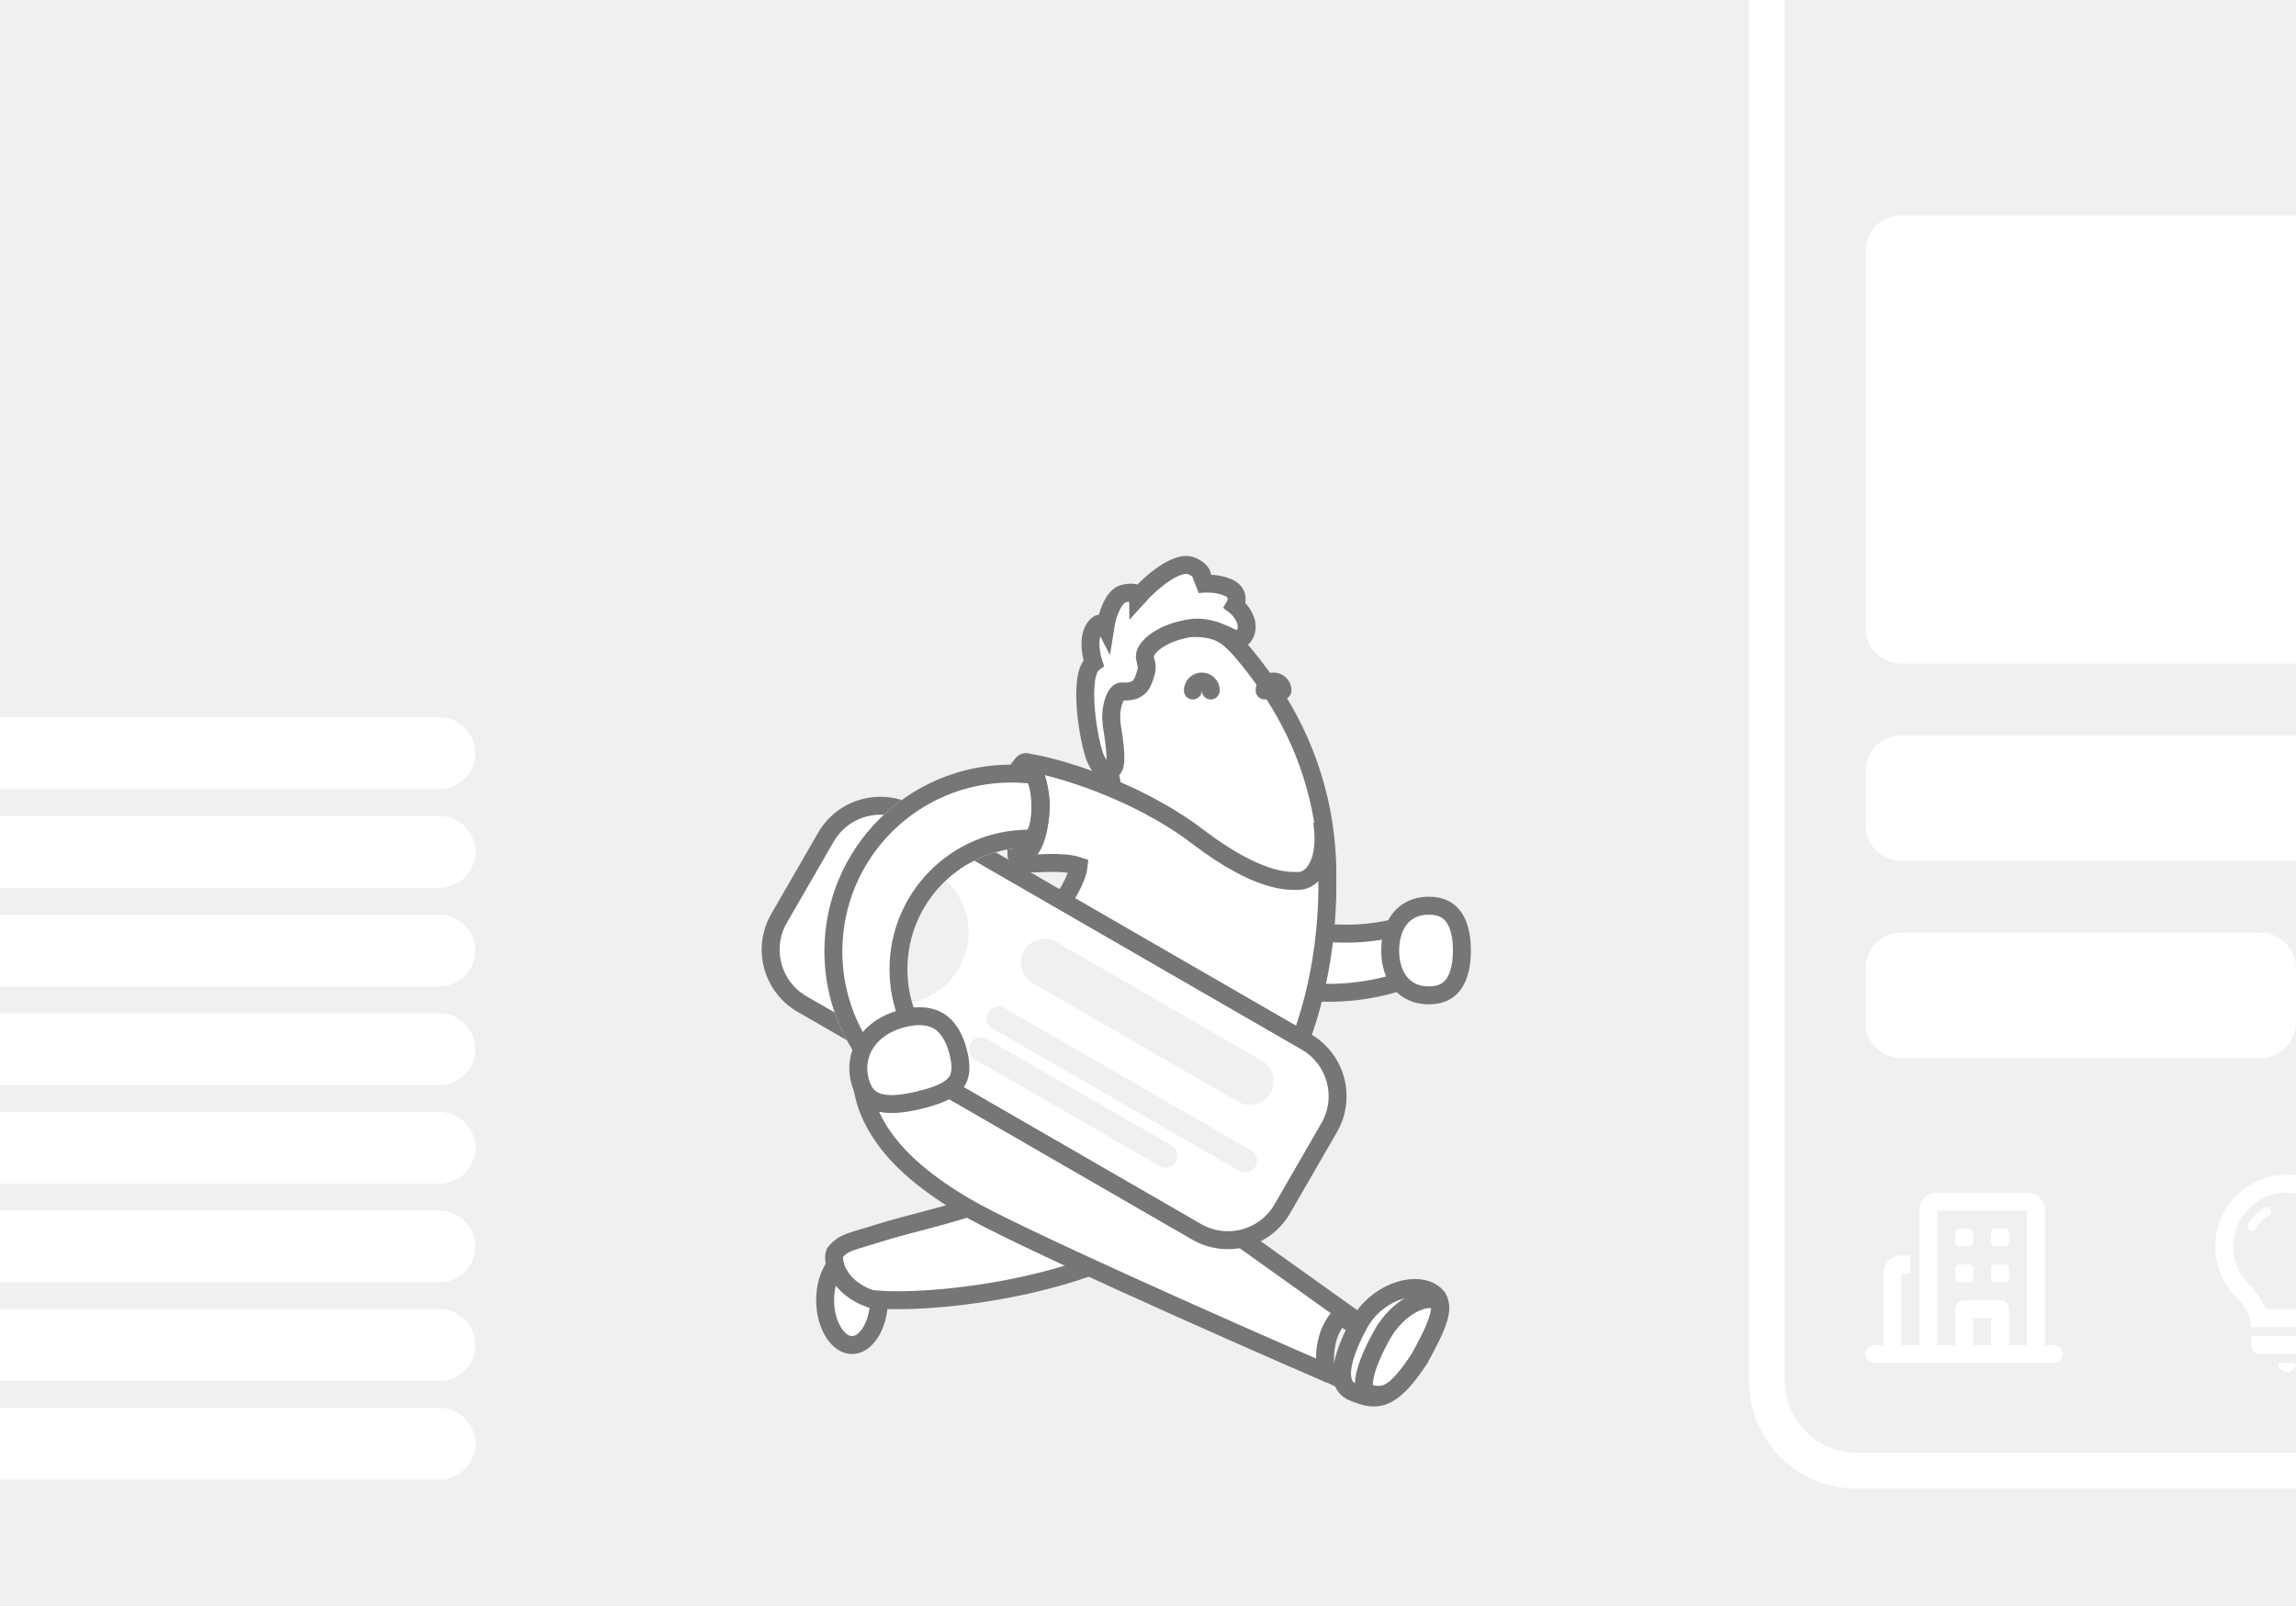
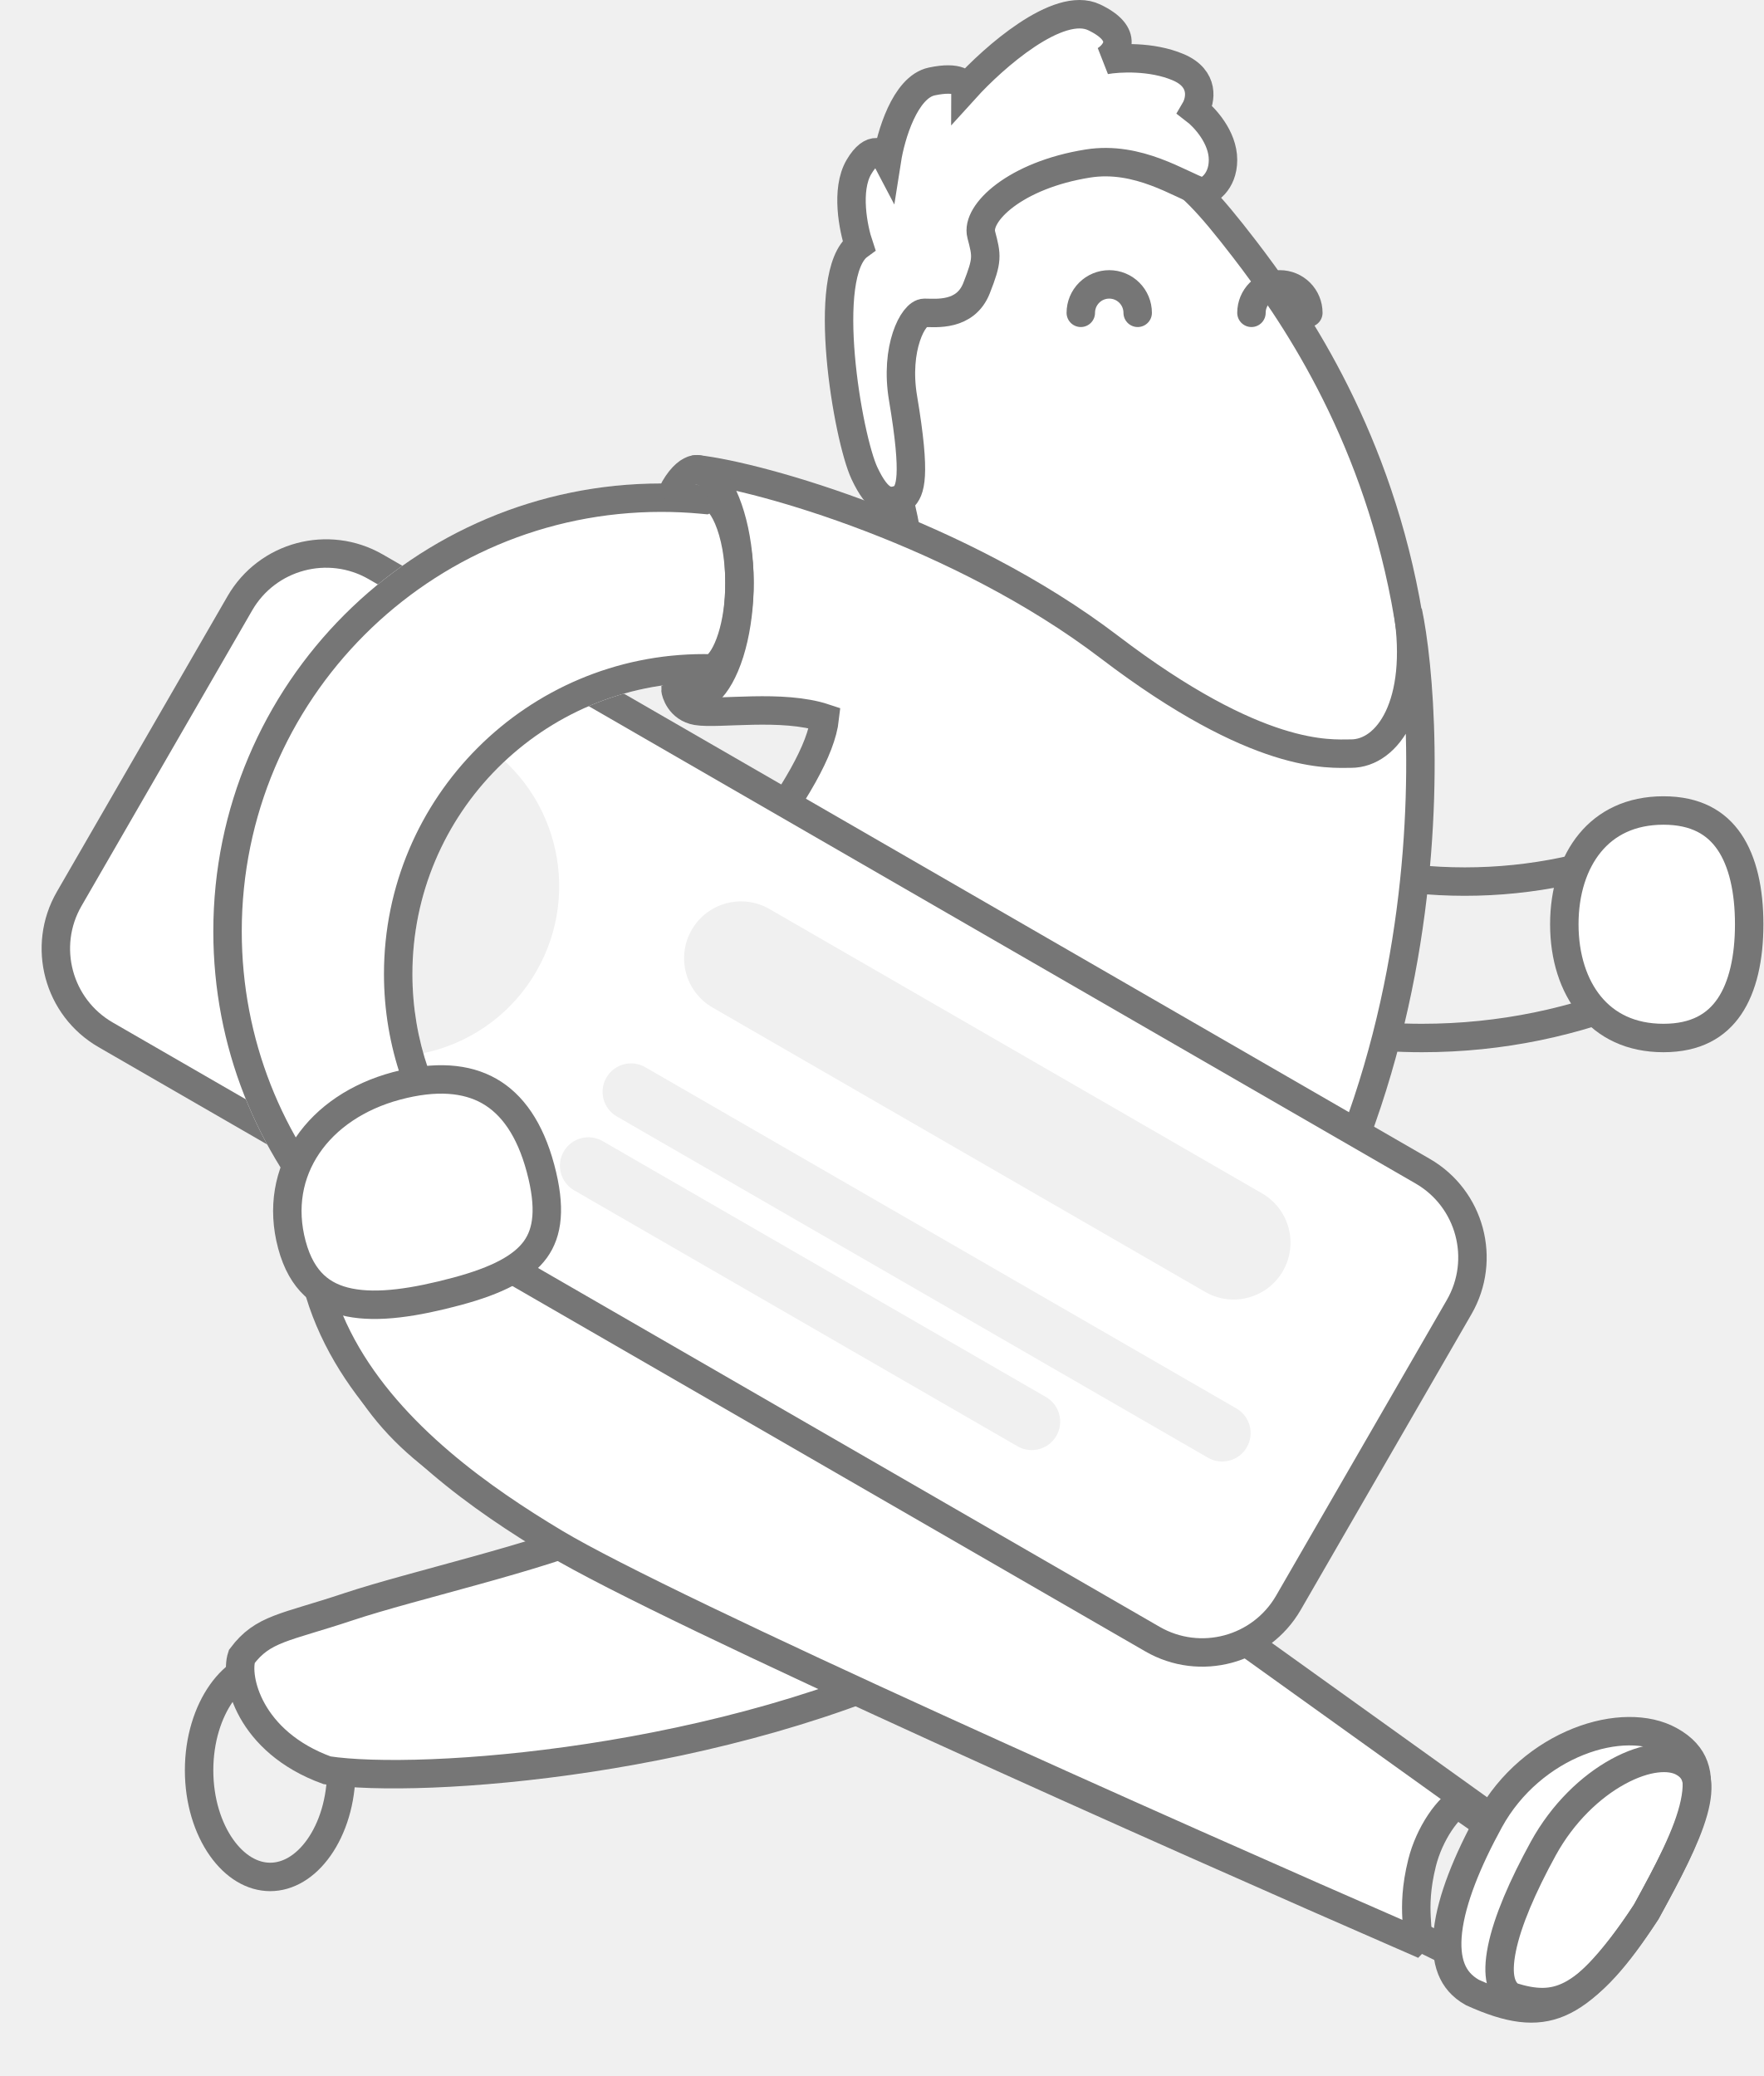
- <svg xmlns="http://www.w3.org/2000/svg" width="256" height="179" viewBox="0 0 256 179" fill="none">
-   <g clip-path="url(#clip0)">
-     <path d="M98 145C98 146.487 97.596 147.788 96.996 148.688C96.392 149.595 95.666 150 95 150C94.334 150 93.608 149.595 93.004 148.688C92.404 147.788 92 146.487 92 145C92 143.513 92.404 142.212 93.004 141.312C93.608 140.405 94.334 140 95 140C95.666 140 96.392 140.405 96.996 141.312C97.596 142.212 98 143.513 98 145Z" fill="white" stroke="#767676" stroke-width="2" />
-     <mask id="path-2-inside-1" fill="white">
-       <path fill-rule="evenodd" clip-rule="evenodd" d="M158.71 109.575C155.459 110.954 151.883 111.717 148.129 111.717C145.848 111.717 143.633 111.435 141.516 110.905V101.361C144.154 102.493 147.06 103.12 150.113 103.12C153.165 103.12 156.072 102.493 158.71 101.361V109.575Z" />
-     </mask>
-     <path fill-rule="evenodd" clip-rule="evenodd" d="M158.71 109.575C155.459 110.954 151.883 111.717 148.129 111.717C145.848 111.717 143.633 111.435 141.516 110.905V101.361C144.154 102.493 147.06 103.12 150.113 103.12C153.165 103.12 156.072 102.493 158.71 101.361V109.575Z" fill="white" />
-     <path d="M158.71 109.575L159.491 111.416L160.71 110.899V109.575H158.71ZM141.516 110.905H139.516V112.465L141.03 112.845L141.516 110.905ZM141.516 101.361L142.305 99.523L139.516 98.327V101.361H141.516ZM158.71 101.361H160.71V98.327L157.921 99.523L158.71 101.361ZM148.129 113.717C152.156 113.717 155.997 112.898 159.491 111.416L157.929 107.734C154.92 109.01 151.61 109.717 148.129 109.717V113.717ZM141.03 112.845C143.304 113.415 145.683 113.717 148.129 113.717V109.717C146.013 109.717 143.961 109.456 142.002 108.965L141.03 112.845ZM143.516 110.905V101.361H139.516V110.905H143.516ZM140.728 103.199C143.61 104.436 146.784 105.12 150.113 105.12V101.12C147.336 101.12 144.698 100.55 142.305 99.523L140.728 103.199ZM150.113 105.12C153.441 105.12 156.616 104.436 159.498 103.199L157.921 99.523C155.528 100.55 152.889 101.12 150.113 101.12V105.12ZM156.71 101.361V109.575H160.71V101.361H156.71Z" fill="#767676" mask="url(#path-2-inside-1)" />
-     <path d="M131.138 70C135.798 70 136.464 70 139.793 74.278C144.146 79.873 155.106 95.999 141.125 122.328C134.467 132.201 137.13 133.189 112.163 130.885C111.19 130.774 110.365 130.63 109.671 130.459C109.236 131.847 108.87 133.089 108.906 133.663C109.101 133.726 109.299 133.787 109.5 133.847C109.1 134.116 108.927 134.015 108.906 133.663C98.371 130.309 94.592 123.64 98.514 112.784C100.511 106.531 106.503 103.898 113.161 101.923C116.49 100.936 127.809 98.961 123.148 84.152C121.151 77.24 122.482 70 131.138 70Z" fill="white" />
-     <path d="M131.138 70C135.798 70 136.464 70 139.793 74.278C144.146 79.873 155.106 95.999 141.125 122.328C134.467 132.201 137.13 133.189 112.163 130.885C103.507 129.897 106.503 126.277 110.165 124.632C113.095 123.315 107.058 135.492 109.5 133.847C98.514 130.556 94.519 123.842 98.514 112.784C100.511 106.531 106.503 103.898 113.161 101.923C116.49 100.936 127.809 98.961 123.148 84.152C121.151 77.24 122.482 70 131.138 70Z" stroke="#767676" stroke-width="2" stroke-linecap="round" />
-     <ellipse cx="111.5" cy="119" rx="14.5" ry="15" fill="#767676" />
-     <path d="M151.872 154.977C138.345 148.403 114.15 136.349 106.672 133.609C104.363 131.637 102.713 129.927 105.352 121.774C107.992 113.621 113.601 121.117 118.55 121.774C125.808 131.308 150.598 147.328 151.872 148.403C156.161 152.019 158.471 155.306 151.872 154.977Z" stroke="#767676" stroke-width="2" stroke-linecap="round" />
-     <path d="M133 77C133 76.735 133.105 76.48 133.293 76.293C133.48 76.105 133.735 76 134 76C134.265 76 134.52 76.105 134.707 76.293C134.895 76.48 135 76.735 135 77" stroke="#767676" stroke-width="2" stroke-linecap="round" />
-     <path d="M141 77C141 76.735 141.105 76.48 141.293 76.293C141.48 76.105 141.735 76 142 76C142.265 76 142.52 76.105 142.707 76.293C142.895 76.48 143 76.735 143 77" stroke="#767676" stroke-width="2" stroke-linecap="round" />
-     <path d="M121.932 70.219C121.302 71.296 121.67 73.137 121.932 73.922C120.094 75.269 121.407 83.014 122.195 84.698C122.825 86.044 123.333 86.181 124 85.845C124.333 85.509 124.63 84.913 124 81.141C123.607 78.79 124.475 77.11 125 77.11C125.525 77.11 126.921 77.29 127.447 75.943C127.972 74.596 127.929 74.425 127.667 73.415C127.404 72.404 129.253 70.602 132.667 70.055C135.03 69.676 137 71.063 138 71.399C138.263 71.399 139 70.959 139 69.882C139 68.804 138.125 67.861 137.687 67.525C137.95 67.076 138.16 66.043 136.899 65.504C135.639 64.966 134.099 65.055 133.486 65.168C134.011 64.831 134.641 63.955 132.961 63.147C131.28 62.339 128.234 65.055 126.921 66.515C126.921 66.29 126.606 65.909 125.346 66.178C124.086 66.447 123.42 68.759 123.245 69.882C123.07 69.545 122.563 69.141 121.932 70.219Z" fill="white" stroke="#767676" stroke-width="2" stroke-linecap="round" />
-     <path d="M134.5 119C134.33 119 134.18 118.965 134.074 118.918C134.022 118.895 133.989 118.873 133.971 118.858C133.953 118.843 133.954 118.84 133.964 118.855C133.974 118.871 133.989 118.904 133.996 118.952C134.004 119.001 133.999 119.05 133.987 119.091C133.975 119.13 133.96 119.151 133.957 119.154C133.955 119.157 133.964 119.145 133.994 119.125C134.057 119.083 134.174 119.032 134.339 119.011C134.501 118.989 134.667 119.001 134.808 119.04C134.952 119.08 135.023 119.134 135.041 119.152C135.048 119.159 135.038 119.151 135.025 119.124C135.012 119.095 135 119.052 135 119" stroke="#F7CEB8" stroke-width="2" stroke-linecap="round" />
-     <path d="M158.244 151.552C156.61 153.997 155.433 155.162 154.37 155.613C153.4 156.025 152.33 155.915 150.623 155.144C150.202 154.906 149.952 154.598 149.805 154.226C149.647 153.825 149.59 153.293 149.669 152.612C149.831 151.233 150.524 149.491 151.558 147.606C152.492 145.903 153.984 144.707 155.519 144.095C157.081 143.474 158.543 143.507 159.478 144.02C160.056 144.337 160.325 144.688 160.454 145.039C160.592 145.415 160.614 145.912 160.472 146.578C160.183 147.941 159.309 149.609 158.244 151.552Z" fill="white" stroke="#767676" stroke-width="2" stroke-linecap="round" />
-     <path d="M158.277 151.491C156.833 153.747 155.774 154.802 154.908 155.253C154.154 155.646 153.44 155.635 152.43 155.323C152.163 155.136 151.929 154.686 152.17 153.484C152.418 152.25 153.106 150.655 154.06 148.915C154.938 147.313 156.195 146.132 157.401 145.472C158.666 144.78 159.629 144.775 160.092 145.029C160.383 145.188 160.498 145.37 160.55 145.599C160.614 145.882 160.594 146.309 160.422 146.924C160.077 148.158 159.254 149.708 158.277 151.491Z" stroke="#767676" stroke-width="2" stroke-linecap="round" />
-     <path d="M133.506 93.275C126.552 87.979 117.279 85.331 114.299 85C114.034 85 113.747 85.552 113.636 85.662C114.188 86.103 115.292 87.714 115.292 90.627C115.292 93.539 113.968 95.04 113.305 95.261C113.305 95.371 113.504 96.118 114.299 96.254C115.292 96.422 118.273 95.922 120.26 96.585C119.929 99.563 115.292 104.859 109 112.803C113.636 121.408 127.545 130.676 133.838 132C150.065 118.43 148.409 96.254 147.415 91.62C148.078 95.922 146.492 98.239 144.766 98.239C143.773 98.239 140.461 98.57 133.506 93.275Z" fill="white" stroke="#767676" stroke-width="2" stroke-linecap="round" />
-     <path d="M98.014 137.502C100.977 136.547 106.903 135.274 109.867 134C113.598 134.212 122.049 135.592 126 139.413C115.464 144.507 101.306 145.462 97.026 144.826C93.404 143.552 92.746 140.686 93.075 139.731C94.063 138.458 95.05 138.458 98.014 137.502Z" fill="white" stroke="#767676" stroke-width="2" stroke-linecap="round" />
-     <path d="M132.401 133.812C132.733 133.591 133.663 132.753 134.725 131.165L99.859 109C90.229 122.564 100.855 130.504 107.496 134.474C112.809 137.65 136.496 148.148 147.676 153C148.008 152.669 147.427 151.677 148.008 149.361C148.34 148.038 149.225 146.714 150 146.383L132.401 133.812Z" fill="white" stroke="#767676" stroke-width="2" stroke-linecap="round" />
-     <rect x="95.592" y="87.293" width="64.79" height="24.452" rx="7" transform="rotate(30 95.5919 87.2928)" fill="white" stroke="#767676" stroke-width="2" stroke-linecap="round" />
-     <rect x="115.488" y="103.733" width="31.742" height="5.29" rx="2.645" transform="rotate(30 115.488 103.733)" fill="#F0F0F0" />
-     <rect x="110.859" y="111.752" width="34.387" height="2.645" rx="1.323" transform="rotate(30 110.859 111.752)" fill="#F0F0F0" />
-     <rect x="108.875" y="115.188" width="26.452" height="2.645" rx="1.323" transform="rotate(30 108.875 115.188)" fill="#F0F0F0" />
-     <circle cx="100.067" cy="103.992" r="7.935" transform="rotate(30 100.067 103.992)" fill="#F0F0F0" />
-     <mask id="path-22-inside-2" fill="white">
-       <path fill-rule="evenodd" clip-rule="evenodd" d="M115.675 94.3C115.67 94.385 115.664 94.469 115.659 94.554C115.353 94.534 115.045 94.523 114.734 94.523C107.247 94.523 101.177 100.592 101.177 108.08C101.177 111.156 102.202 113.993 103.929 116.268C101.905 117.802 99.679 119.083 97.297 120.065C93.955 116.37 91.919 111.47 91.919 106.095C91.919 94.591 101.246 85.265 112.75 85.265C113.4 85.265 114.043 85.294 114.678 85.353C114.803 85.295 114.932 85.265 115.064 85.265C116.16 85.265 117.048 87.337 117.048 89.894C117.048 91.954 116.472 93.699 115.675 94.3Z" />
-     </mask>
-     <path fill-rule="evenodd" clip-rule="evenodd" d="M115.675 94.3C115.67 94.385 115.664 94.469 115.659 94.554C115.353 94.534 115.045 94.523 114.734 94.523C107.247 94.523 101.177 100.592 101.177 108.08C101.177 111.156 102.202 113.993 103.929 116.268C101.905 117.802 99.679 119.083 97.297 120.065C93.955 116.37 91.919 111.47 91.919 106.095C91.919 94.591 101.246 85.265 112.75 85.265C113.4 85.265 114.043 85.294 114.678 85.353C114.803 85.295 114.932 85.265 115.064 85.265C116.16 85.265 117.048 87.337 117.048 89.894C117.048 91.954 116.472 93.699 115.675 94.3Z" fill="white" />
-     <path d="M115.659 94.554L115.524 96.55L117.521 96.684L117.654 94.688L115.659 94.554ZM115.675 94.3L114.471 92.702L113.732 93.259L113.678 94.183L115.675 94.3ZM103.929 116.268L105.137 117.861L106.732 116.653L105.522 115.059L103.929 116.268ZM97.297 120.065L95.814 121.406L96.758 122.45L98.059 121.914L97.297 120.065ZM114.678 85.353L114.495 87.344L115.029 87.393L115.515 87.169L114.678 85.353ZM117.654 94.688C117.66 94.597 117.666 94.507 117.671 94.416L113.678 94.183C113.673 94.263 113.668 94.342 113.663 94.421L117.654 94.688ZM114.734 96.523C115 96.523 115.263 96.532 115.524 96.55L115.793 92.559C115.443 92.535 115.09 92.523 114.734 92.523V96.523ZM103.177 108.08C103.177 101.697 108.351 96.523 114.734 96.523V92.523C106.142 92.523 99.177 99.488 99.177 108.08H103.177ZM105.522 115.059C104.05 113.119 103.177 110.704 103.177 108.08H99.177C99.177 111.607 100.354 114.866 102.336 117.477L105.522 115.059ZM98.059 121.914C100.602 120.866 102.978 119.498 105.137 117.861L102.72 114.674C100.832 116.106 98.756 117.301 96.535 118.215L98.059 121.914ZM89.919 106.095C89.919 111.985 92.152 117.358 95.814 121.406L98.781 118.723C95.758 115.381 93.919 110.955 93.919 106.095H89.919ZM112.75 83.265C100.141 83.265 89.919 93.486 89.919 106.095H93.919C93.919 95.695 102.35 87.265 112.75 87.265V83.265ZM114.86 83.361C114.165 83.297 113.461 83.265 112.75 83.265V87.265C113.339 87.265 113.921 87.292 114.495 87.344L114.86 83.361ZM115.515 87.169C115.401 87.222 115.246 87.265 115.064 87.265V83.265C114.619 83.265 114.205 83.368 113.84 83.537L115.515 87.169ZM115.064 87.265C114.662 87.265 114.446 87.066 114.432 87.052C114.426 87.046 114.513 87.138 114.629 87.408C114.858 87.942 115.048 88.82 115.048 89.894H119.048C119.048 88.411 118.795 86.974 118.306 85.833C118.063 85.266 117.722 84.679 117.242 84.205C116.753 83.722 116.015 83.265 115.064 83.265V87.265ZM115.048 89.894C115.048 90.749 114.927 91.493 114.754 92.04C114.559 92.656 114.38 92.771 114.471 92.702L116.878 95.897C117.766 95.228 118.275 94.17 118.567 93.248C118.881 92.257 119.048 91.099 119.048 89.894H115.048Z" fill="#767676" mask="url(#path-22-inside-2)" />
-     <path d="M113.86 85.711C114.185 85.115 114.443 85.01 114.488 85.001C114.494 85 114.509 84.994 114.559 85.019C114.621 85.049 114.734 85.127 114.879 85.31C115.176 85.684 115.48 86.339 115.698 87.255C115.912 88.156 116.019 89.206 115.997 90.273C115.975 91.342 115.827 92.354 115.58 93.188C115.327 94.043 115.01 94.582 114.743 94.843C114.617 94.965 114.538 94.992 114.516 94.998C114.505 95 114.5 95 114.496 95C114.491 94.999 114.477 94.998 114.451 94.986C114.318 94.927 114.018 94.675 113.708 93.98" stroke="#767676" stroke-width="2" stroke-linecap="round" />
-     <path d="M106.805 117.198C107.29 119.006 107.105 120.02 106.623 120.688C106.101 121.412 105.048 122.004 103.154 122.512C101.233 123.027 99.569 123.277 98.308 123.022C97.702 122.899 97.219 122.665 96.838 122.306C96.457 121.947 96.121 121.408 95.9 120.582C95.039 117.37 97.036 114.544 100.518 113.611C102.298 113.134 103.623 113.272 104.585 113.819C105.543 114.364 106.33 115.425 106.805 117.198Z" fill="white" stroke="#767676" stroke-width="2" stroke-linecap="round" />
-     <path d="M163 106C163 107.559 162.705 108.828 162.124 109.679C161.586 110.469 160.736 111 159.312 111C157.872 111 156.831 110.451 156.133 109.606C155.416 108.738 155 107.48 155 106C155 104.52 155.416 103.262 156.133 102.394C156.831 101.549 157.872 101 159.312 101C160.736 101 161.586 101.531 162.124 102.321C162.705 103.172 163 104.441 163 106Z" fill="white" stroke="#767676" stroke-width="2" stroke-linecap="round" />
-     <rect x="197" y="-274" width="199" height="438" rx="10" stroke="white" stroke-width="4" />
-     <path fill-rule="evenodd" clip-rule="evenodd" d="M226 135H216V140V142V150H218V146C218 145.448 218.448 145 219 145H223C223.552 145 224 145.448 224 146V150H226V135ZM224 152H228H229C229.552 152 230 151.552 230 151C230 150.448 229.552 150 229 150H228V134.909C228 133.855 227.105 133 226 133H216C214.895 133 214 133.855 214 134.909V140V142V150H213H212V142H213V140H212C210.895 140 210 140.895 210 142V150H209C208.448 150 208 150.448 208 151C208 151.552 208.448 152 209 152H210H212H213H214H218H220H222H224ZM222 150V147H220V150H222ZM218 137.5C218 137.224 218.224 137 218.5 137H219.5C219.776 137 220 137.224 220 137.5V138.5C220 138.776 219.776 139 219.5 139H218.5C218.224 139 218 138.776 218 138.5V137.5ZM222.5 137C222.224 137 222 137.224 222 137.5V138.5C222 138.776 222.224 139 222.5 139H223.5C223.776 139 224 138.776 224 138.5V137.5C224 137.224 223.776 137 223.5 137H222.5ZM218 141.5C218 141.224 218.224 141 218.5 141H219.5C219.776 141 220 141.224 220 141.5V142.5C220 142.776 219.776 143 219.5 143H218.5C218.224 143 218 142.776 218 142.5V141.5ZM222.5 141C222.224 141 222 141.224 222 141.5V142.5C222 142.776 222.224 143 222.5 143H223.5C223.776 143 224 142.776 224 142.5V141.5C224 141.224 223.776 141 223.5 141H222.5Z" fill="white" />
-     <path fill-rule="evenodd" clip-rule="evenodd" d="M261 139C261 140.664 260.325 142.167 259.229 143.256C258.533 143.948 257.802 144.874 257.374 146H252.626C252.198 144.874 251.467 143.948 250.771 143.256C249.675 142.167 249 140.664 249 139C249 135.686 251.686 133 255 133C258.314 133 261 135.686 261 139ZM249.361 144.674C250.27 145.578 251 146.719 251 148H253H257H259C259 146.719 259.73 145.578 260.639 144.674C262.097 143.225 263 141.218 263 139C263 134.582 259.418 131 255 131C250.582 131 247 134.582 247 139C247 141.218 247.903 143.225 249.361 144.674ZM259 150V149H251V150C251 150.552 251.448 151 252 151H258C258.552 151 259 150.552 259 150ZM254 152C254 152.552 254.448 153 255 153C255.552 153 256 152.552 256 152H254ZM253 135.536C253.239 135.398 253.321 135.092 253.183 134.853C253.045 134.614 252.739 134.532 252.5 134.67C251.74 135.109 251.109 135.74 250.67 136.5C250.532 136.739 250.614 137.045 250.853 137.183C251.092 137.321 251.398 137.239 251.536 137C251.887 136.392 252.392 135.887 253 135.536Z" fill="white" />
-     <rect x="208" y="104" width="48" height="14" rx="4" fill="white" />
-     <rect x="208" y="82" width="104" height="14" rx="4" fill="white" />
-     <rect x="208" y="24" width="104" height="50" rx="4" fill="white" />
-     <line x1="-6" y1="161" x2="49" y2="161" stroke="white" stroke-width="8" stroke-linecap="round" />
-     <line x1="-6" y1="150" x2="49" y2="150" stroke="white" stroke-width="8" stroke-linecap="round" />
-     <line x1="-6" y1="139" x2="49" y2="139" stroke="white" stroke-width="8" stroke-linecap="round" />
-     <line x1="-6" y1="128" x2="49" y2="128" stroke="white" stroke-width="8" stroke-linecap="round" />
-     <line x1="-6" y1="117" x2="49" y2="117" stroke="white" stroke-width="8" stroke-linecap="round" />
-     <line x1="-6" y1="106" x2="49" y2="106" stroke="white" stroke-width="8" stroke-linecap="round" />
-     <line x1="-6" y1="95" x2="49" y2="95" stroke="white" stroke-width="8" stroke-linecap="round" />
-     <line x1="-6" y1="84" x2="49" y2="84" stroke="white" stroke-width="8" stroke-linecap="round" />
-   </g>
-   <defs>
-     <clipPath id="clip0">
-       <rect width="256" height="179" fill="white" />
-     </clipPath>
-   </defs>
+ <svg xmlns="http://www.w3.org/2000/svg" width="124" height="146" viewBox="0 0 124 146" fill="none">
+   <path d="M24 124.5C24 126.665 23.379 128.583 22.426 129.934C21.471 131.287 20.245 132 19 132C17.755 132 16.529 131.287 15.574 129.934C14.621 128.583 14 126.665 14 124.5C14 122.335 14.621 120.417 15.574 119.066C16.529 117.713 17.755 117 19 117C20.245 117 21.471 117.713 22.426 119.066C23.379 120.417 24 122.335 24 124.5Z" stroke="#767676" stroke-width="2" />
+   <mask id="path-2-inside-1" fill="white">
+     <path fill-rule="evenodd" clip-rule="evenodd" d="M116 70.761C111.084 72.846 105.677 74 100 74C96.551 74 93.201 73.574 90 72.772V58.341C93.989 60.052 98.384 61 103 61C107.616 61 112.011 60.052 116 58.341V70.761Z" />
+   </mask>
+   <path d="M116 70.761L116.781 72.602L118 72.085V70.761H116ZM90 72.772H88V74.332L89.514 74.712L90 72.772ZM90 58.341L90.789 56.503L88 55.306V58.341H90ZM116 58.341H118V55.306L115.211 56.503L116 58.341ZM100 76C105.95 76 111.622 74.79 116.781 72.602L115.219 68.92C110.545 70.902 105.403 72 100 72V76ZM89.514 74.712C92.872 75.554 96.385 76 100 76V72C96.716 72 93.529 71.595 90.486 70.832L89.514 74.712ZM92 72.772V58.341H88V72.772H92ZM89.211 60.179C93.445 61.995 98.108 63 103 63V59C98.66 59 94.533 58.109 90.789 56.503L89.211 60.179ZM103 63C107.892 63 112.555 61.995 116.789 60.179L115.211 56.503C111.467 58.109 107.34 59 103 59V63ZM114 58.341V70.761H118V58.341H114Z" fill="#767676" mask="url(#path-2-inside-1)" />
+   <path d="M74.5 11C81.5 11 82.5 11 87.5 17.5C94.038 26 110.5 50.5 89.5 90.5C79.5 105.5 83.5 107 46 103.5C44.539 103.331 43.3 103.112 42.257 102.853C41.605 104.962 41.055 106.849 41.108 107.721C41.402 107.816 41.699 107.909 42 108C41.4 108.409 41.141 108.256 41.108 107.721C25.285 102.626 19.61 92.494 25.5 76C28.5 66.5 37.5 62.5 47.5 59.5C52.5 58 69.5 55 62.5 32.5C59.5 22 61.5 11 74.5 11Z" fill="white" stroke="#767676" stroke-width="2" stroke-linecap="round" />
+   <circle cx="44.5" cy="85.5" r="22.5" fill="#767676" />
+   <path d="M105.5 139C85 129 48.333 110.667 37 106.5C33.5 103.5 31 100.9 35 88.5C39 76.1 47.5 87.5 55 88.5C66 103 103.569 127.366 105.5 129C112 134.5 115.5 139.5 105.5 139Z" stroke="#767676" stroke-width="2" stroke-linecap="round" />
+   <path d="M76 22C76 21.47 76.211 20.961 76.586 20.586C76.961 20.211 77.47 20 78 20C78.53 20 79.039 20.211 79.414 20.586C79.789 20.961 80 21.47 80 22" stroke="#767676" stroke-width="2" stroke-linecap="round" />
+   <path d="M88 22C88 21.47 88.211 20.961 88.586 20.586C88.961 20.211 89.47 20 90 20C90.53 20 91.039 20.211 91.414 20.586C91.789 20.961 92 21.47 92 22" stroke="#767676" stroke-width="2" stroke-linecap="round" />
+   <path d="M60.399 11.743C59.453 13.347 60.005 16.087 60.399 17.256C57.642 19.26 59.611 30.787 60.792 33.292C61.738 35.297 62.5 35.5 63.5 35C64 34.5 64.445 33.613 63.5 28C62.91 24.5 64.212 22 65 22C65.788 22 67.882 22.267 68.67 20.263C69.457 18.258 69.394 18.003 69 16.5C68.606 14.997 71.38 12.314 76.5 11.5C80.045 10.936 83 13 84.5 13.5C84.894 13.5 86 12.846 86 11.242C86 9.638 84.687 8.235 84.031 7.734C84.424 7.066 84.74 5.529 82.849 4.727C80.959 3.925 78.648 4.059 77.729 4.226C78.516 3.725 79.462 2.422 76.941 1.219C74.42 0.016 69.851 4.059 67.882 6.231C67.882 5.897 67.409 5.329 65.519 5.73C63.628 6.131 62.63 9.572 62.368 11.242C62.105 10.741 61.344 10.14 60.399 11.743Z" fill="white" stroke="#767676" stroke-width="2" stroke-linecap="round" />
+   <path d="M79 86C78.802 86 78.609 85.941 78.444 85.832C78.28 85.722 78.152 85.565 78.076 85.383C78 85.2 77.981 84.999 78.019 84.805C78.058 84.611 78.153 84.433 78.293 84.293C78.433 84.153 78.611 84.058 78.805 84.019C78.999 83.981 79.2 84 79.383 84.076C79.565 84.152 79.722 84.28 79.832 84.444C79.941 84.609 80 84.802 80 85" stroke="#F7CEB8" stroke-width="2" stroke-linecap="round" />
+   <path d="M115.734 134.504C113.253 138.22 111.399 140.105 109.637 140.852C107.969 141.559 106.18 141.323 103.54 140.128C102.791 139.709 102.326 139.149 102.058 138.471C101.779 137.762 101.694 136.866 101.82 135.782C102.076 133.598 103.163 130.895 104.736 128.025C106.21 125.338 108.561 123.452 110.986 122.487C113.437 121.511 115.817 121.527 117.408 122.399C118.372 122.928 118.875 123.548 119.119 124.214C119.372 124.904 119.392 125.762 119.166 126.823C118.709 128.977 117.339 131.576 115.734 134.504Z" fill="white" stroke="#767676" stroke-width="2" stroke-linecap="round" />
+   <path d="M115.786 134.41C113.588 137.846 111.924 139.542 110.488 140.291C109.164 140.981 107.915 140.924 106.282 140.41C105.574 139.973 105.22 139.003 105.609 137.061C105.998 135.117 107.07 132.65 108.519 130.006C109.894 127.499 111.864 125.642 113.776 124.596C115.746 123.517 117.407 123.416 118.337 123.926C118.902 124.236 119.17 124.631 119.282 125.124C119.407 125.671 119.353 126.412 119.083 127.378C118.54 129.316 117.26 131.721 115.786 134.41Z" stroke="#767676" stroke-width="2" stroke-linecap="round" />
+   <path d="M78 45.5C67.5 37.5 53.5 33.5 49 33C48.6 33 48.167 33.833 48 34C48.833 34.667 50.5 37.1 50.5 41.5C50.5 45.9 48.5 48.167 47.5 48.5C47.5 48.667 47.8 49.796 49 50C50.5 50.255 55 49.5 58 50.5C57.5 55 50.5 63 41 75C48 88 69 102 78.5 104C103 83.5 100.5 50 99 43C100 49.5 97.605 53 95 53C93.5 53 88.5 53.5 78 45.5Z" fill="white" stroke="#767676" stroke-width="2" stroke-linecap="round" />
+   <path d="M24.5 113C29 111.5 38 109.5 42.5 107.5C48.167 107.833 61 110 67 116C51 124 29.5 125.5 23 124.5C17.5 122.5 16.5 118 17 116.5C18.5 114.5 20 114.5 24.5 113Z" fill="white" stroke="#767676" stroke-width="2" stroke-linecap="round" />
+   <path d="M76.5 107.5C77 107.167 78.4 105.9 80 103.5L27.5 70C13 90.5 29 102.5 39 108.5C47 113.3 82.667 129.167 99.5 136.5C100 136 99.125 134.5 100 131C100.5 129 101.833 127 103 126.5L76.5 107.5Z" fill="white" stroke="#767676" stroke-width="2" stroke-linecap="round" />
+   <rect x="20.366" y="36.366" width="99" height="38" rx="7" transform="rotate(30 20.366 36.366)" fill="white" stroke="#767676" stroke-width="2" stroke-linecap="round" />
+   <rect x="50.641" y="61.928" width="48" height="8" rx="4" transform="rotate(30 50.641 61.9277)" fill="#F0F0F0" />
+   <rect x="43.641" y="74.053" width="52" height="4" rx="2" transform="rotate(30 43.641 74.0527)" fill="#F0F0F0" />
+   <rect x="40.641" y="79.249" width="40" height="4" rx="2" transform="rotate(30 40.641 79.249)" fill="#F0F0F0" />
+   <circle cx="27.32" cy="62.32" r="12" transform="rotate(30 27.3205 62.32)" fill="#F0F0F0" />
+   <mask id="path-21-inside-2" fill="white">
+     <path fill-rule="evenodd" clip-rule="evenodd" d="M50.922 47.663C50.915 47.791 50.907 47.919 50.898 48.047C50.436 48.016 49.97 48 49.5 48C38.178 48 29 57.178 29 68.5C29 73.152 30.549 77.442 33.16 80.882C30.1 83.202 26.734 85.14 23.132 86.624C18.078 81.036 15 73.628 15 65.5C15 48.103 29.103 34 46.5 34C47.483 34 48.455 34.045 49.415 34.133C49.604 34.046 49.8 34 50 34C51.657 34 53 37.134 53 41C53 44.115 52.128 46.755 50.922 47.663Z" />
+   </mask>
+   <path fill-rule="evenodd" clip-rule="evenodd" d="M50.922 47.663C50.915 47.791 50.907 47.919 50.898 48.047C50.436 48.016 49.97 48 49.5 48C38.178 48 29 57.178 29 68.5C29 73.152 30.549 77.442 33.16 80.882C30.1 83.202 26.734 85.14 23.132 86.624C18.078 81.036 15 73.628 15 65.5C15 48.103 29.103 34 46.5 34C47.483 34 48.455 34.045 49.415 34.133C49.604 34.046 49.8 34 50 34C51.657 34 53 37.134 53 41C53 44.115 52.128 46.755 50.922 47.663Z" fill="white" />
+   <path d="M50.898 48.047L50.764 50.042L52.761 50.177L52.894 48.18L50.898 48.047ZM50.922 47.663L49.719 46.065L48.98 46.622L48.926 47.546L50.922 47.663ZM33.16 80.882L34.369 82.476L35.963 81.267L34.754 79.673L33.16 80.882ZM23.132 86.624L21.649 87.966L22.593 89.009L23.894 88.473L23.132 86.624ZM49.415 34.133L49.232 36.125L49.766 36.174L50.253 35.949L49.415 34.133ZM52.894 48.18C52.903 48.047 52.911 47.913 52.919 47.779L48.926 47.546C48.919 47.669 48.911 47.791 48.903 47.913L52.894 48.18ZM49.5 50C49.925 50 50.347 50.014 50.764 50.042L51.033 46.051C50.526 46.017 50.015 46 49.5 46V50ZM31 68.5C31 58.283 39.283 50 49.5 50V46C37.074 46 27 56.074 27 68.5H31ZM34.754 79.673C32.397 76.569 31 72.7 31 68.5H27C27 73.603 28.702 78.315 31.567 82.091L34.754 79.673ZM23.894 88.473C27.657 86.923 31.173 84.899 34.369 82.476L31.952 79.288C29.027 81.506 25.811 83.357 22.37 84.775L23.894 88.473ZM13 65.5C13 74.142 16.275 82.025 21.649 87.966L24.616 85.282C19.881 80.048 17 73.113 17 65.5H13ZM46.5 32C27.998 32 13 46.998 13 65.5H17C17 49.208 30.208 36 46.5 36V32ZM49.598 32.141C48.577 32.048 47.544 32 46.5 32V36C47.422 36 48.333 36.042 49.232 36.125L49.598 32.141ZM50.253 35.949C50.202 35.972 50.113 36 50 36V32C49.486 32 49.006 32.119 48.577 32.317L50.253 35.949ZM50 36C49.738 36 49.655 35.868 49.763 35.974C49.879 36.088 50.075 36.353 50.283 36.838C50.696 37.801 51 39.271 51 41H55C55 38.863 54.633 36.833 53.96 35.262C53.625 34.481 53.174 33.721 52.573 33.127C51.962 32.524 51.09 32 50 32V36ZM51 41C51 42.382 50.805 43.614 50.507 44.554C50.187 45.565 49.832 45.98 49.719 46.065L52.126 49.26C53.218 48.437 53.903 47.079 54.32 45.764C54.759 44.379 55 42.733 55 41H51Z" fill="#767676" mask="url(#path-21-inside-2)" />
+   <path d="M47.436 34.352C47.977 33.421 48.501 33.081 48.85 33.014C49.133 32.96 49.561 33.046 50.097 33.678C50.639 34.319 51.147 35.375 51.504 36.781C51.858 38.174 52.031 39.785 51.995 41.419C51.96 43.053 51.717 44.612 51.309 45.907C50.894 47.221 50.355 48.121 49.83 48.601C49.347 49.042 48.976 49.059 48.658 48.927C48.238 48.753 47.686 48.225 47.175 47.152" stroke="#767676" stroke-width="2" stroke-linecap="round" />
+   <path d="M38.005 82.158C38.755 84.957 38.509 86.675 37.651 87.867C36.752 89.113 35.008 90.046 32.121 90.82C29.208 91.6 26.591 92.01 24.559 91.598C23.567 91.398 22.744 91.007 22.087 90.387C21.429 89.766 20.879 88.861 20.525 87.539C19.132 82.342 22.403 77.835 27.87 76.371C30.643 75.628 32.797 75.819 34.406 76.734C36.011 77.648 37.264 79.391 38.005 82.158Z" fill="white" stroke="#767676" stroke-width="2" stroke-linecap="round" />
+   <path d="M123 65C123 67.388 122.55 69.407 121.6 70.801C120.691 72.133 119.255 73 116.969 73C114.665 73 112.96 72.116 111.814 70.727C110.649 69.316 110 67.308 110 65C110 62.692 110.649 60.684 111.814 59.273C112.96 57.884 114.665 57 116.969 57C119.255 57 120.691 57.867 121.6 59.199C122.55 60.593 123 62.612 123 65Z" fill="white" stroke="#767676" stroke-width="2" stroke-linecap="round" />
</svg>
